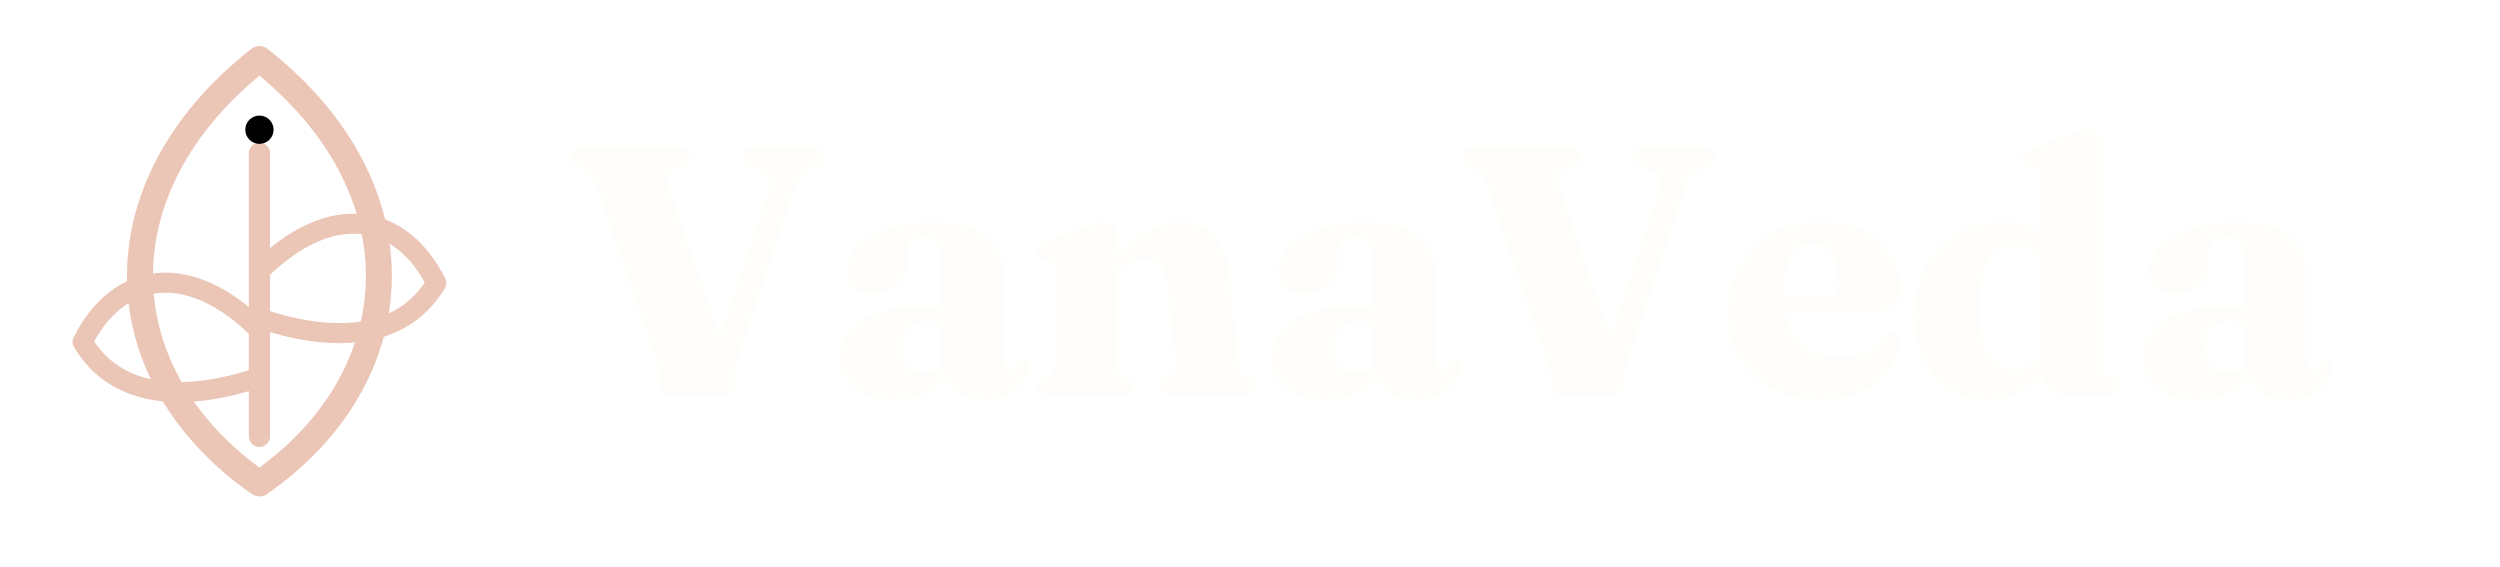
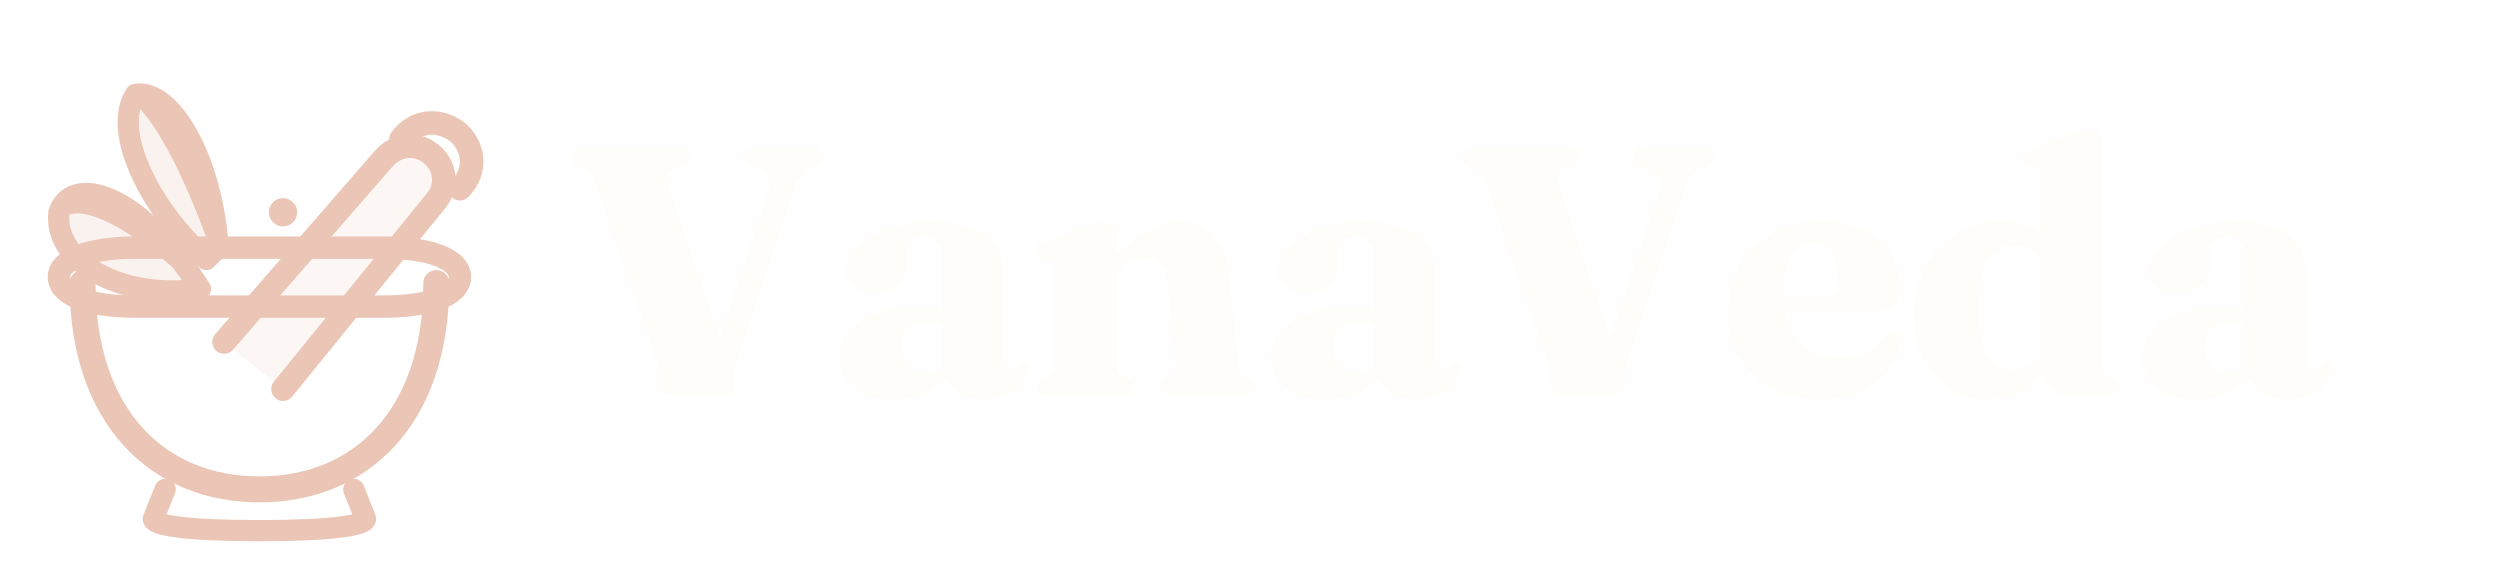
<svg xmlns="http://www.w3.org/2000/svg" viewBox="0 0 212 48" role="img" aria-label="VanaVeda">
-   <g fill="none" stroke="#EBC5B5" stroke-width="2.2" stroke-linecap="round" stroke-linejoin="round">
-     <path d="M22 41 C9 32 8 16 22 5 C36 16 35 32 22 41 Z" />
-     <path d="M22 13 L22 37" stroke-width="1.8" />
-     <path d="M22 23 C28 17 34 18 37 24 C34 29 28 29 22 27" stroke-width="1.7" />
-     <path d="M22 28 C16 22 10 23 7 29 C10 34 16 34 22 32" stroke-width="1.7" />
-     <circle cx="22" cy="11" r="1.2" fill="currentColor" stroke="none" />
+   <g fill="none" stroke="#EBC5B5" stroke-linecap="round" stroke-linejoin="round">
+     <path d="M19 29 L32.5 13.5 C33.5 12.3 35.2 12 36.5 13 C37.8 14 38 15.8 37 17 L24 33" stroke-width="2" fill="#EBC5B5" fill-opacity="0.16" />
+     <path d="M34 11.8 C35.2 10.2 37.2 10 38.8 11.2 C40.2 12.4 40.5 14.5 39 16" stroke-width="2" />
+     <path d="M16 23 C11 16 6 15 5 18 C4.5 22 10 25.5 17 24.5 Z" fill="#EBC5B5" fill-opacity="0.22" stroke-width="1.8" />
+     <path d="M16 23 C10.5 18 6.5 16.5 5 18" stroke-width="1.3" />
+     <path d="M18.5 21 C18 13.5 14.5 7.5 11.5 8 C9.5 11 12.5 17.5 17.5 22 Z" fill="#EBC5B5" fill-opacity="0.22" stroke-width="1.8" />
+     <path d="M18.5 21 C16 14 13.5 9.5 11.5 8" stroke-width="1.3" />
+     <path d="M7 24 C7 35.5 13.5 41.5 22 41.5 C30.5 41.5 37 35.5 37 24" stroke-width="2.2" />
+     <path d="M5 23.5 C5 22 7.5 21 11.5 21 L32.5 21 C36.5 21 39 22 39 23.5 C39 25 36.5 26 32.5 26 L11.5 26 C7.5 26 5 25 5 23.5 Z" stroke-width="1.9" />
+     <path d="M14 41.5 L13 44 C13 44.5 15.5 45 22 45 C28.5 45 31 44.5 31 44 L30 41.5" stroke-width="1.8" />
+     <circle cx="24" cy="18" r="1.2" fill="#EBC5B5" stroke="none" />
  </g>
  <g fill="#FFFDF9">
    <path d="M996 1344Q996 1370 1013.5 1385.0Q1031 1400 1068 1400H1386Q1423 1400 1440.5 1385.0Q1458 1370 1458 1344Q1458 1325 1447.0 1312.5Q1436 1300 1412 1289L1379 1275Q1345 1259 1322.0 1228.5Q1299 1198 1278 1131L977 224Q963 182 957.5 157.0Q952 132 952 106V55Q952 29 935.5 14.5Q919 0 894 0H587Q562 0 546.5 14.5Q531 29 531 58V108Q531 125 525.0 146.5Q519 168 510 194L167 1196Q155 1230 142.0 1245.5Q129 1261 105 1272L71 1285Q31 1304 31 1344Q31 1370 49.0 1385.0Q67 1400 104 1400H631Q669 1400 686.0 1385.0Q703 1370 703 1344Q703 1323 691.5 1310.5Q680 1298 656 1288L607 1273Q581 1263 574.5 1241.5Q568 1220 583 1175L907 215L798 121L1140 1144Q1156 1193 1145.0 1223.5Q1134 1254 1085 1275L1042 1289Q1020 1298 1008.0 1310.0Q996 1322 996 1344Z" transform="translate(48.00, 33.50) scale(0.015, -0.015)" />
    <path d="M674 132V153L649 156V778Q649 832 621.0 863.0Q593 894 543 894Q500 894 474.5 875.0Q449 856 449 827V728Q449 656 400.0 617.0Q351 578 262 578Q186 578 147.5 611.5Q109 645 109 706Q109 770 165.0 833.0Q221 896 331.5 938.0Q442 980 607 980Q804 980 900.5 904.0Q997 828 997 697V198Q997 174 1007.5 161.0Q1018 148 1038 148Q1058 148 1068.5 158.0Q1079 168 1088 178Q1094 184 1100.5 189.0Q1107 194 1116 194Q1131 194 1137.5 183.5Q1144 173 1144 156Q1144 117 1116.5 75.0Q1089 33 1034.0 3.5Q979 -26 897 -26Q797 -26 735.5 17.5Q674 61 674 132ZM70 211Q70 342 187.5 420.0Q305 498 517 498Q579 498 627.0 488.5Q675 479 708 462L680 387Q653 401 626.0 408.0Q599 415 567 415Q501 415 463.5 377.5Q426 340 426 271Q426 201 460.0 164.5Q494 128 548 128Q589 128 627.0 147.0Q665 166 688 197L711 129Q659 55 567.5 14.5Q476 -26 372 -26Q237 -26 153.5 40.5Q70 107 70 211Z" transform="translate(70.12, 33.50) scale(0.015, -0.015)" />
    <path d="M521 903V183Q521 148 528.5 133.0Q536 118 552 111L581 100Q613 84 613 53Q613 0 548 0H132Q99 0 83.5 13.5Q68 27 68 50Q68 67 77.5 79.5Q87 92 107 101L138 111Q155 117 162.0 132.5Q169 148 169 183V708Q169 736 161.0 748.5Q153 761 136 765L99 770Q79 776 70.5 786.5Q62 797 62 814Q62 834 73.5 846.0Q85 858 115 870L322 947Q365 964 392.5 971.5Q420 979 444 979Q482 979 501.5 957.5Q521 936 521 903ZM488 670 436 725 470 756Q603 878 698.0 929.5Q793 981 875 981Q1001 981 1072.0 896.0Q1143 811 1156 671L1207 184Q1211 149 1217.0 133.0Q1223 117 1240 111L1269 101Q1289 92 1298.5 79.5Q1308 67 1308 50Q1308 27 1292.5 13.5Q1277 0 1244 0H824Q758 0 758 53Q758 84 790 100L820 111Q837 118 846.0 133.5Q855 149 851 184L806 621Q798 697 768.5 734.5Q739 772 680 772Q644 772 604.5 754.5Q565 737 526 703Z" transform="translate(86.91, 33.50) scale(0.015, -0.015)" />
    <path d="M674 132V153L649 156V778Q649 832 621.0 863.0Q593 894 543 894Q500 894 474.5 875.0Q449 856 449 827V728Q449 656 400.0 617.0Q351 578 262 578Q186 578 147.5 611.5Q109 645 109 706Q109 770 165.0 833.0Q221 896 331.5 938.0Q442 980 607 980Q804 980 900.5 904.0Q997 828 997 697V198Q997 174 1007.5 161.0Q1018 148 1038 148Q1058 148 1068.5 158.0Q1079 168 1088 178Q1094 184 1100.5 189.0Q1107 194 1116 194Q1131 194 1137.5 183.5Q1144 173 1144 156Q1144 117 1116.5 75.0Q1089 33 1034.0 3.5Q979 -26 897 -26Q797 -26 735.5 17.5Q674 61 674 132ZM70 211Q70 342 187.5 420.0Q305 498 517 498Q579 498 627.0 488.5Q675 479 708 462L680 387Q653 401 626.0 408.0Q599 415 567 415Q501 415 463.5 377.5Q426 340 426 271Q426 201 460.0 164.5Q494 128 548 128Q589 128 627.0 147.0Q665 166 688 197L711 129Q659 55 567.5 14.5Q476 -26 372 -26Q237 -26 153.5 40.5Q70 107 70 211Z" transform="translate(106.74, 33.50) scale(0.015, -0.015)" />
    <path d="M996 1344Q996 1370 1013.5 1385.0Q1031 1400 1068 1400H1386Q1423 1400 1440.5 1385.0Q1458 1370 1458 1344Q1458 1325 1447.0 1312.5Q1436 1300 1412 1289L1379 1275Q1345 1259 1322.0 1228.5Q1299 1198 1278 1131L977 224Q963 182 957.5 157.0Q952 132 952 106V55Q952 29 935.5 14.5Q919 0 894 0H587Q562 0 546.5 14.5Q531 29 531 58V108Q531 125 525.0 146.5Q519 168 510 194L167 1196Q155 1230 142.0 1245.5Q129 1261 105 1272L71 1285Q31 1304 31 1344Q31 1370 49.0 1385.0Q67 1400 104 1400H631Q669 1400 686.0 1385.0Q703 1370 703 1344Q703 1323 691.5 1310.5Q680 1298 656 1288L607 1273Q581 1263 574.5 1241.5Q568 1220 583 1175L907 215L798 121L1140 1144Q1156 1193 1145.0 1223.5Q1134 1254 1085 1275L1042 1289Q1020 1298 1008.0 1310.0Q996 1322 996 1344Z" transform="translate(123.52, 33.50) scale(0.015, -0.015)" />
    <path d="M1032 598Q1032 537 998.0 504.0Q964 471 901 471H292V560H630Q682 560 682 609Q682 739 643.5 800.5Q605 862 541 862Q492 862 454.5 830.0Q417 798 395.0 735.5Q373 673 373 582Q373 394 459.5 303.0Q546 212 692 212Q770 212 830.5 238.0Q891 264 935 320Q958 342 970.5 350.0Q983 358 995 358Q1013 358 1021.0 341.0Q1029 324 1029 300Q1027 213 969.0 138.5Q911 64 809.5 19.0Q708 -26 576 -26Q427 -26 310.5 34.0Q194 94 126.5 201.5Q59 309 59 454Q59 611 122.0 729.5Q185 848 303.5 914.5Q422 981 588 981Q732 981 831.0 931.5Q930 882 981.0 796.0Q1032 710 1032 598Z" transform="translate(145.65, 33.50) scale(0.015, -0.015)" />
    <path d="M784 171 773 174V1228Q773 1256 765.0 1268.0Q757 1280 740 1284L702 1290Q683 1295 674.0 1306.0Q665 1317 665 1334Q665 1354 676.5 1366.0Q688 1378 719 1389L925 1467Q969 1483 996.0 1490.5Q1023 1498 1048 1498Q1085 1498 1105.0 1477.0Q1125 1456 1125 1422V183Q1125 148 1132.0 132.5Q1139 117 1156 111L1186 101Q1207 93 1216.5 80.0Q1226 67 1226 50Q1226 27 1210.5 13.5Q1195 0 1161 0H928Q869 0 826.5 40.5Q784 81 784 141ZM60 448Q60 609 125.0 729.0Q190 849 302.0 915.0Q414 981 555 981Q675 981 765.5 927.5Q856 874 918 769L831 704Q783 778 732.0 812.0Q681 846 622 846Q564 846 519.5 808.5Q475 771 449.5 691.5Q424 612 424 485Q424 367 449.5 292.5Q475 218 519.0 182.5Q563 147 619 147Q683 147 737.0 187.5Q791 228 838 315L895 253Q814 123 709.0 48.5Q604 -26 473 -26Q354 -26 260.5 34.5Q167 95 113.5 202.0Q60 309 60 448Z" transform="translate(161.41, 33.50) scale(0.015, -0.015)" />
    <path d="M674 132V153L649 156V778Q649 832 621.0 863.0Q593 894 543 894Q500 894 474.5 875.0Q449 856 449 827V728Q449 656 400.0 617.0Q351 578 262 578Q186 578 147.5 611.5Q109 645 109 706Q109 770 165.0 833.0Q221 896 331.5 938.0Q442 980 607 980Q804 980 900.5 904.0Q997 828 997 697V198Q997 174 1007.5 161.0Q1018 148 1038 148Q1058 148 1068.5 158.0Q1079 168 1088 178Q1094 184 1100.5 189.0Q1107 194 1116 194Q1131 194 1137.5 183.5Q1144 173 1144 156Q1144 117 1116.5 75.0Q1089 33 1034.0 3.5Q979 -26 897 -26Q797 -26 735.5 17.5Q674 61 674 132ZM70 211Q70 342 187.5 420.0Q305 498 517 498Q579 498 627.0 488.5Q675 479 708 462L680 387Q653 401 626.0 408.0Q599 415 567 415Q501 415 463.5 377.5Q426 340 426 271Q426 201 460.0 164.5Q494 128 548 128Q589 128 627.0 147.0Q665 166 688 197L711 129Q659 55 567.5 14.5Q476 -26 372 -26Q237 -26 153.5 40.5Q70 107 70 211Z" transform="translate(180.61, 33.50) scale(0.015, -0.015)" />
  </g>
</svg>
